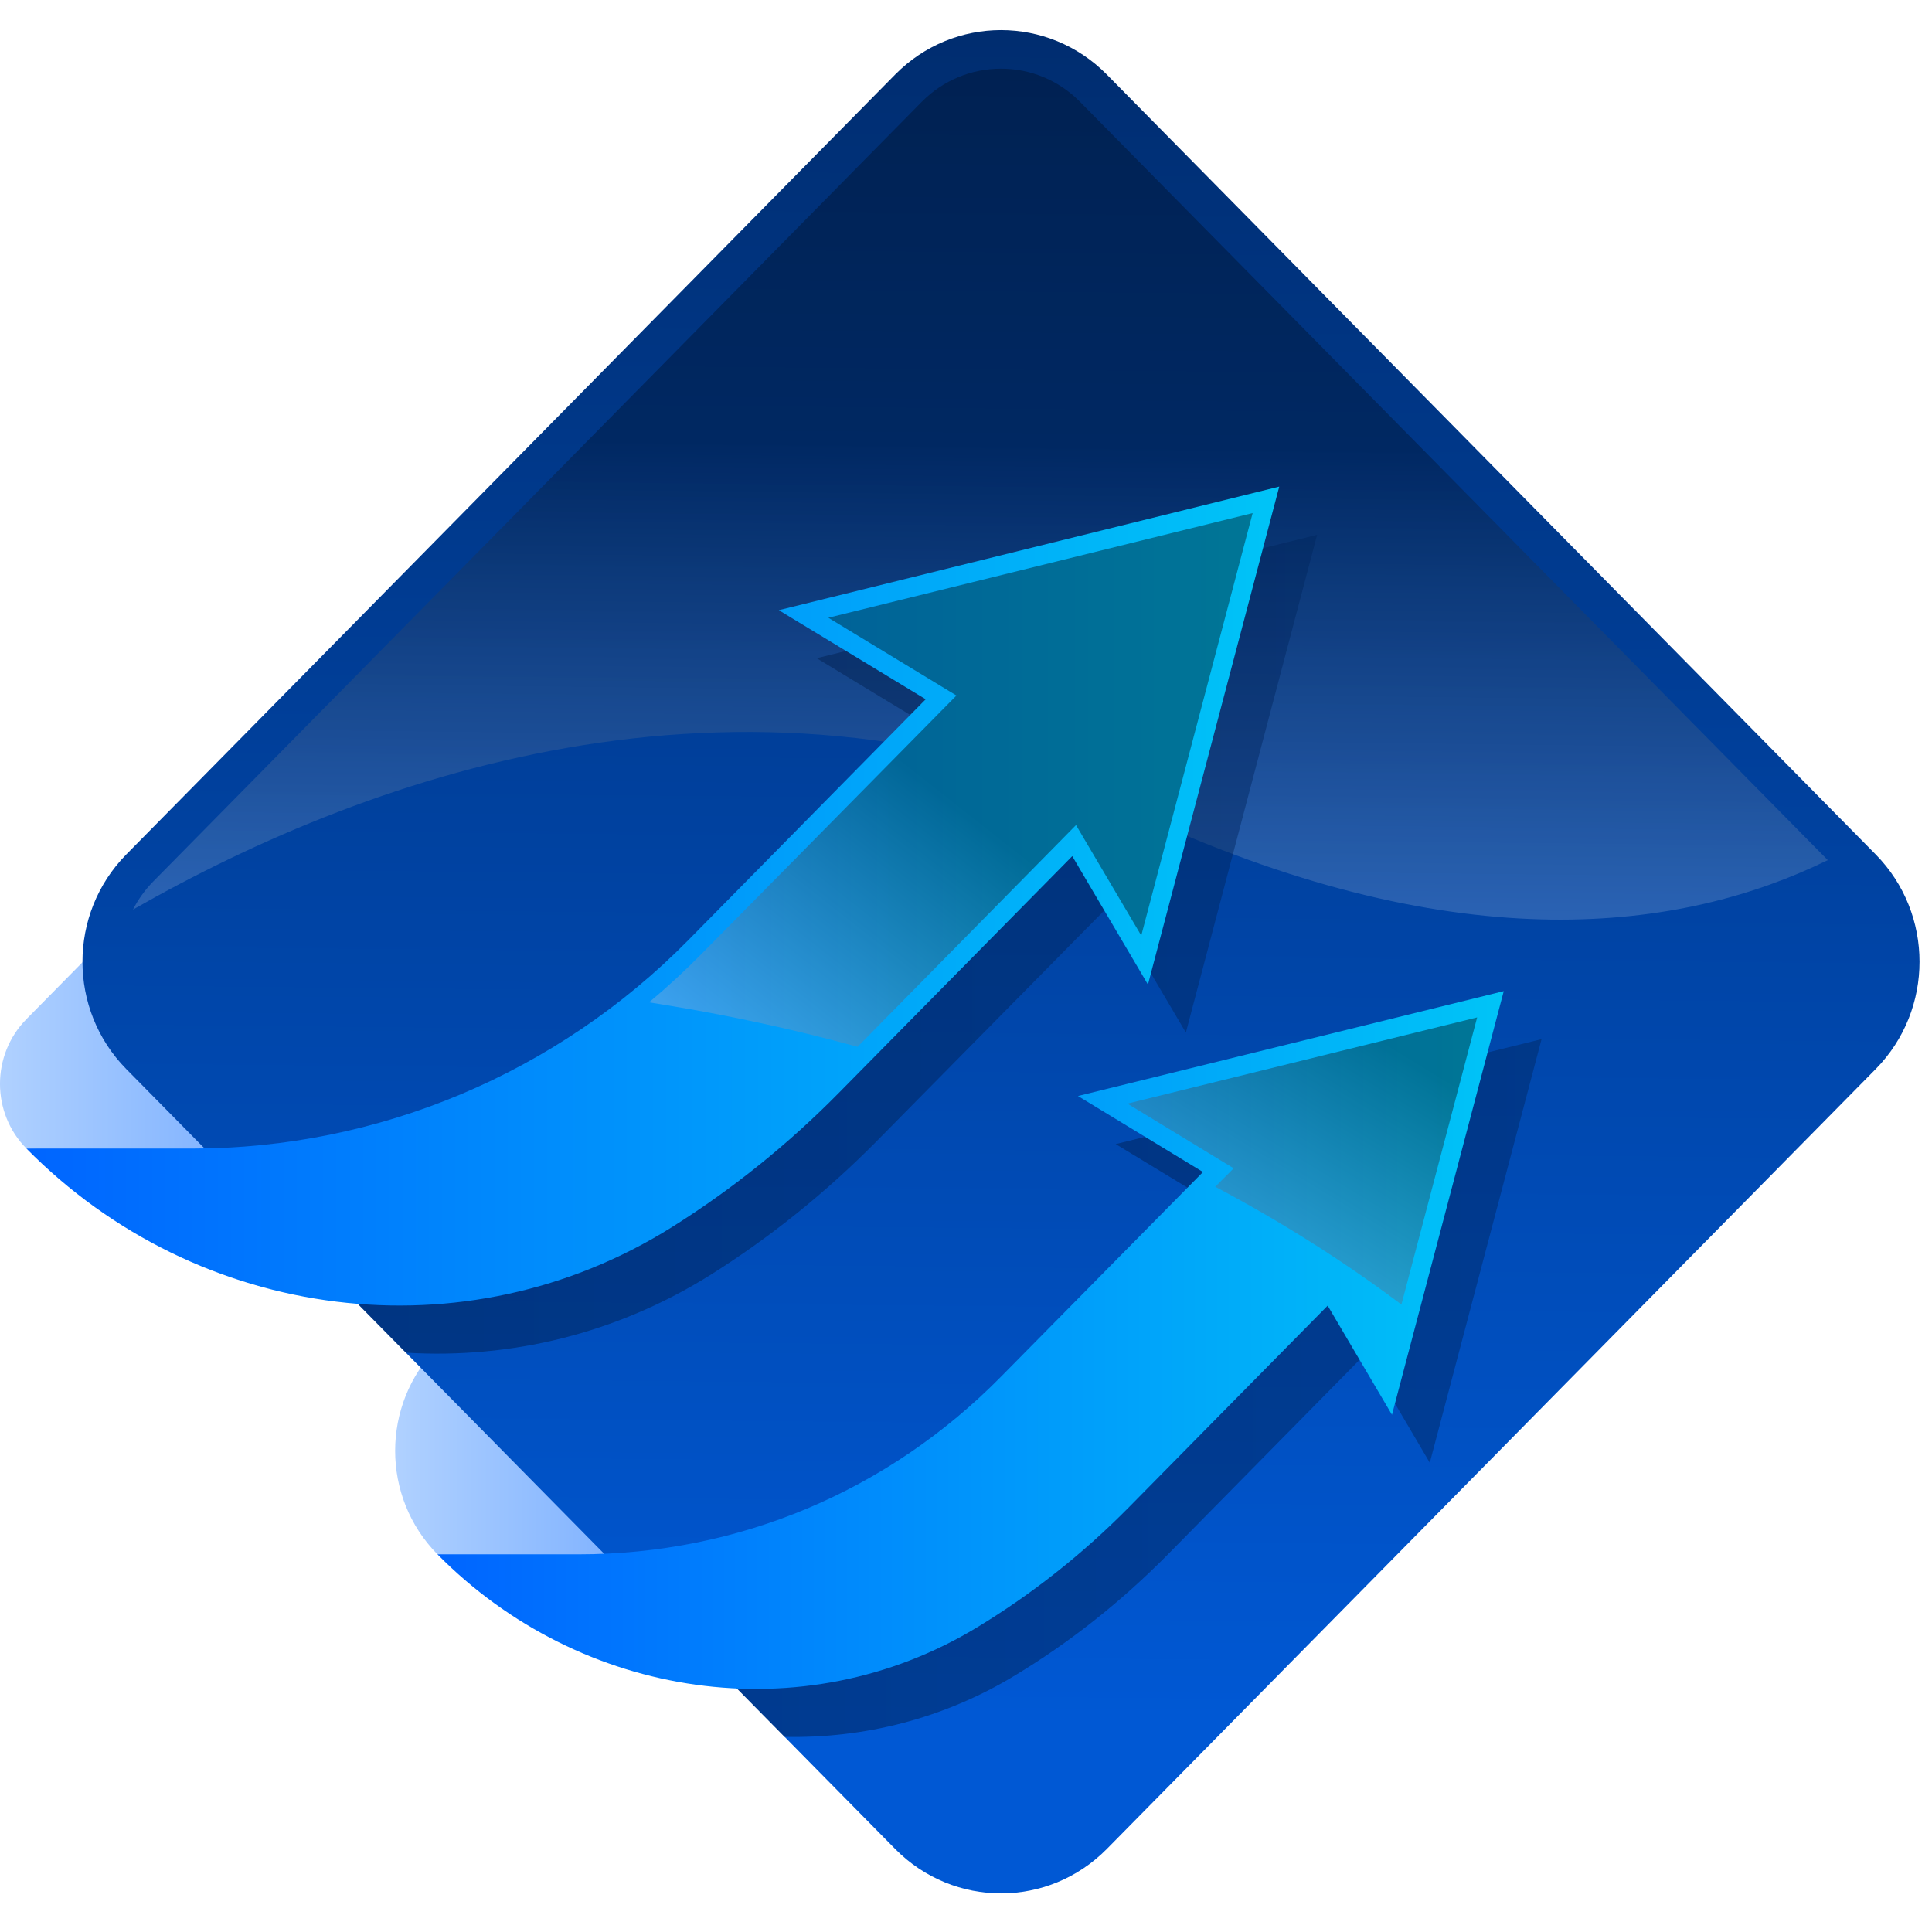
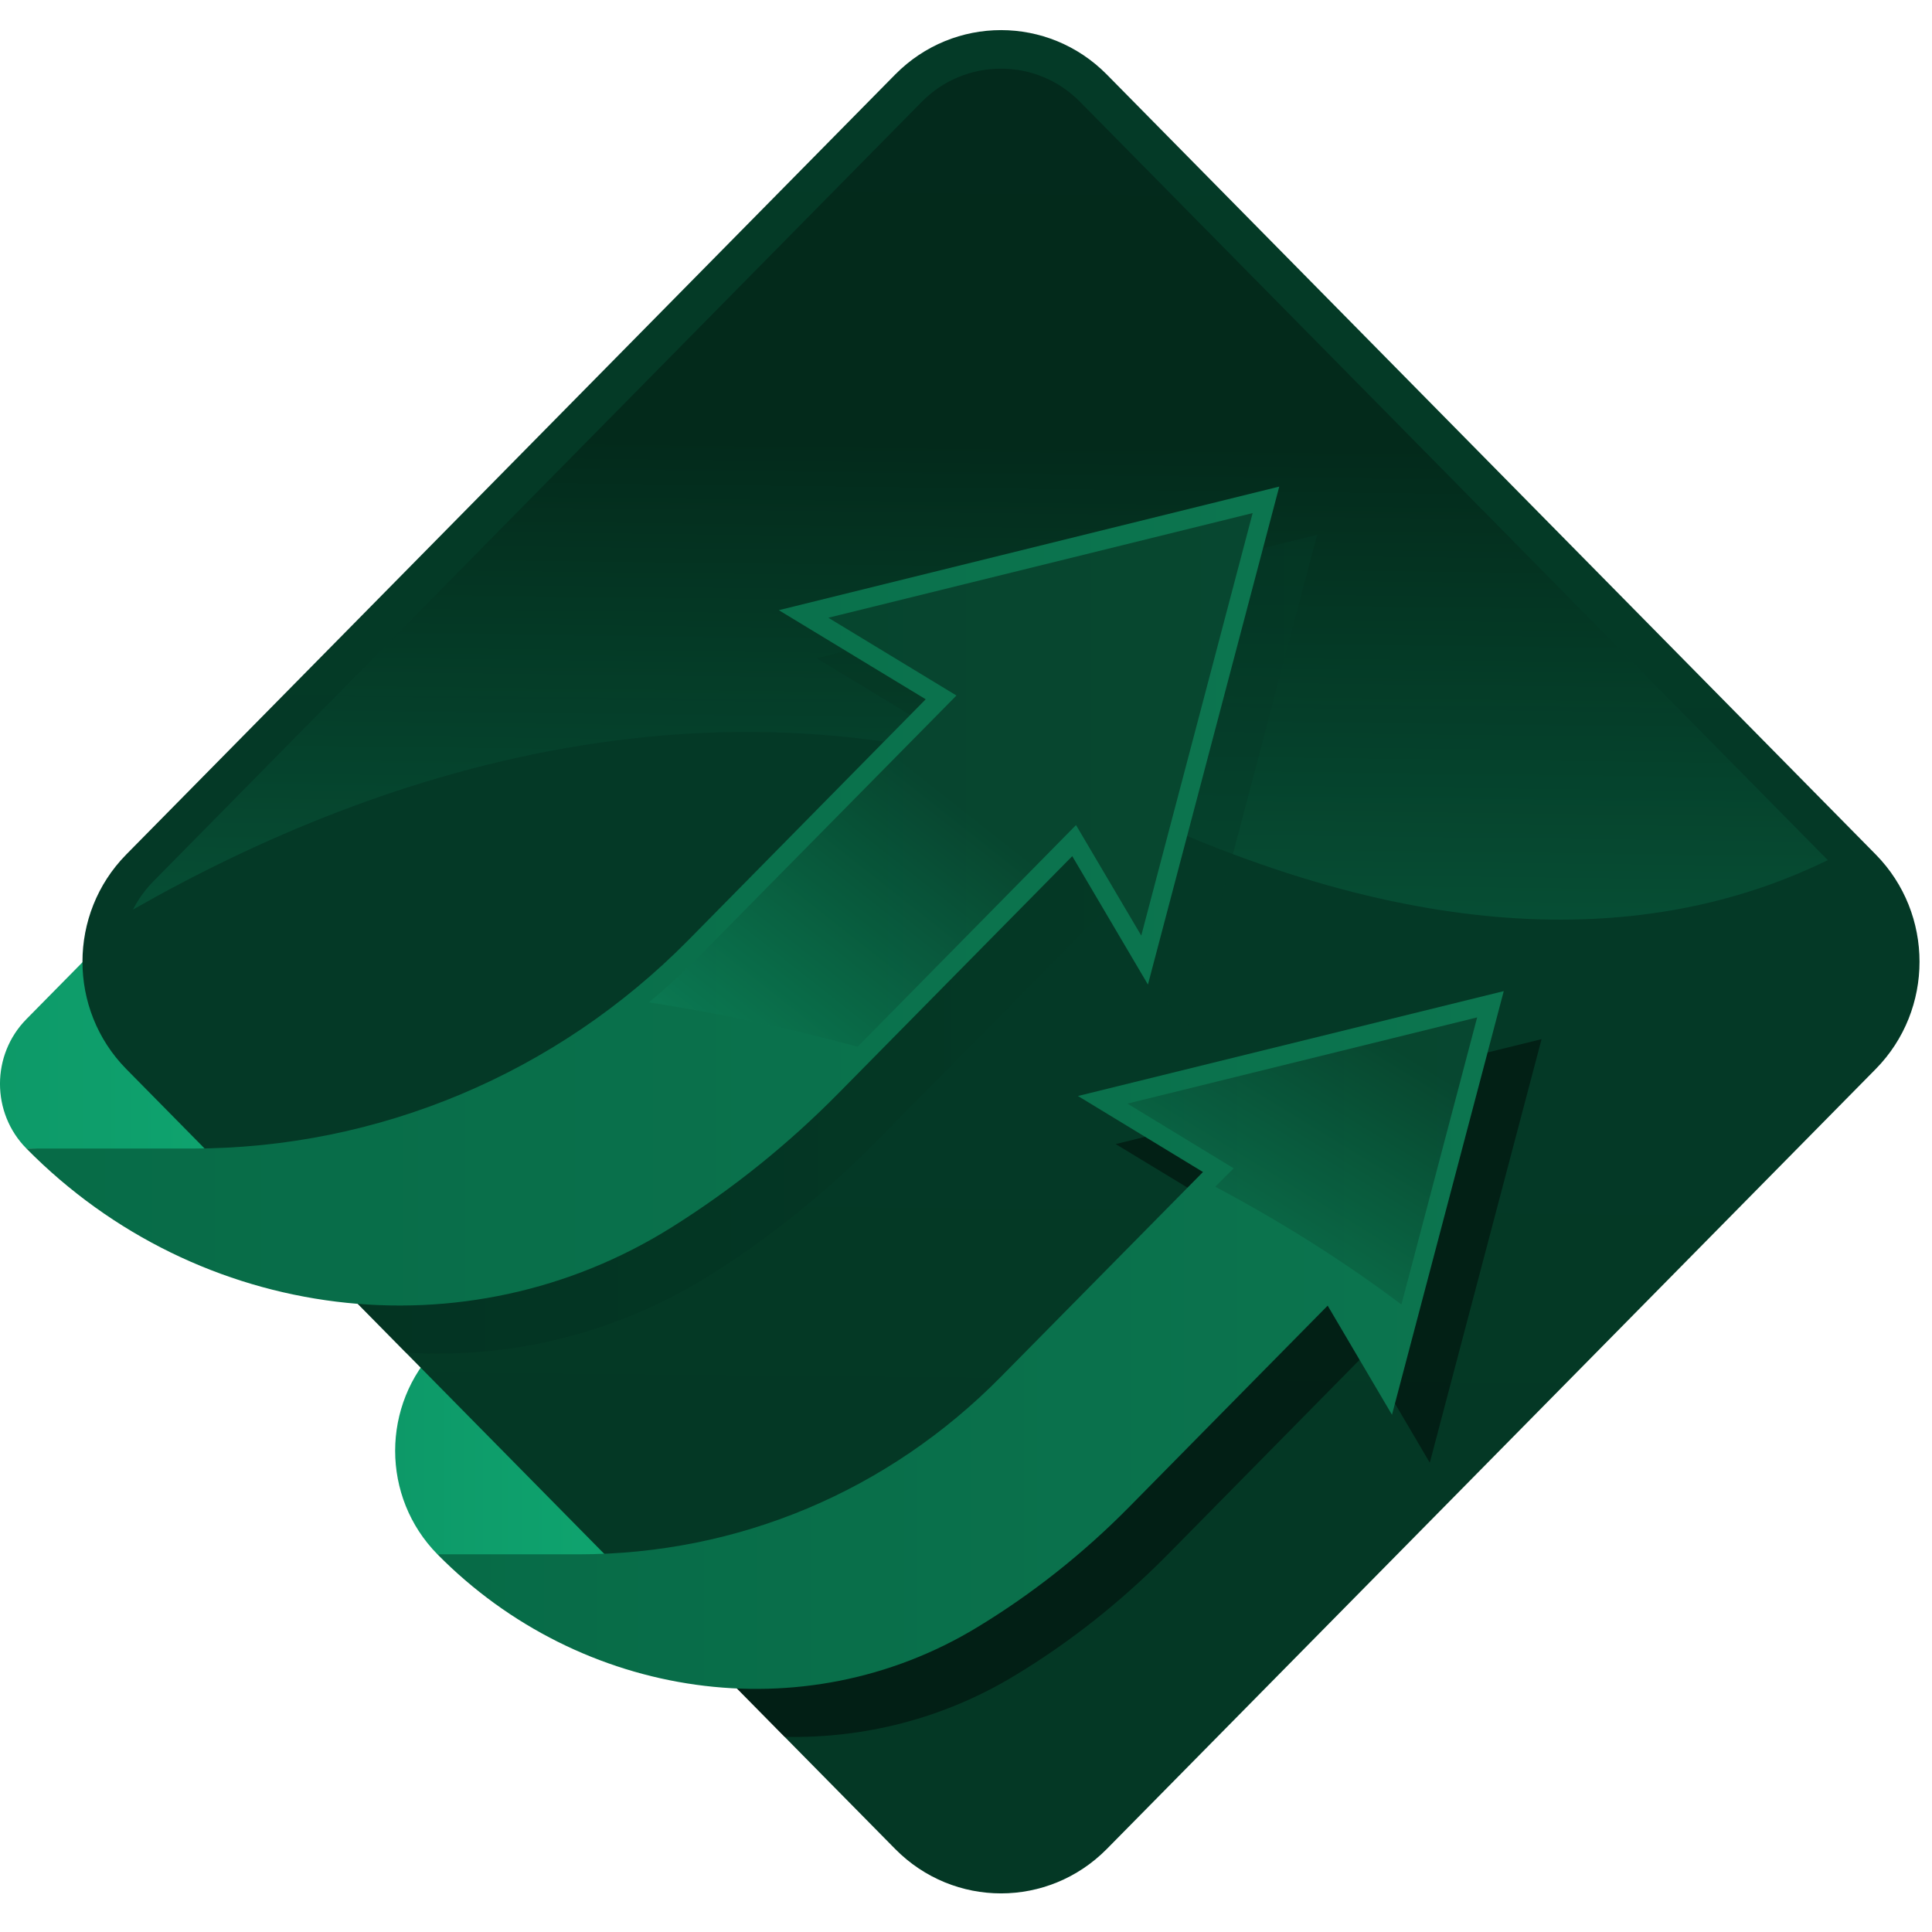
<svg xmlns="http://www.w3.org/2000/svg" width="35" height="35" viewBox="0 0 35 35" fill="none">
  <path d="M7.925 28.158C6.903 27.122 6.903 25.443 7.925 24.407L9.749 22.557L15.297 28.349L11.826 29.25L7.925 28.158Z" fill="url(#paint0_linear_3363_47878)" />
  <path d="M0.479 20.807C-0.16 20.16 -0.16 19.11 0.479 18.462L3.05 15.854L8.357 21.237L0.479 20.807Z" fill="url(#paint1_linear_3363_47878)" />
  <path d="M33.982 19.365L20.049 33.498C18.99 34.568 17.278 34.568 16.219 33.498L2.286 19.365C1.23 18.291 1.23 16.555 2.286 15.481L16.219 1.348C17.278 0.278 18.99 0.278 20.049 1.348L33.982 15.481C35.038 16.555 35.038 18.291 33.982 19.365Z" fill="url(#paint2_linear_3363_47878)" />
  <path opacity="0.28" d="M33.112 15.582C30.465 16.879 26.474 17.405 20.798 14.836C13.626 11.593 6.809 13.967 2.409 16.478C2.502 16.297 2.622 16.126 2.773 15.972L16.703 1.84C17.085 1.456 17.594 1.244 18.133 1.244C18.673 1.244 19.182 1.456 19.564 1.843L33.112 15.582Z" fill="url(#paint3_linear_3363_47878)" />
  <g opacity="0.44">
-     <path d="M27.927 18.825L25.902 26.499L24.74 24.523L21.144 28.173C20.305 29.02 19.381 29.753 18.387 30.352C17.094 31.137 15.647 31.496 14.213 31.465L11.79 29.006C14.447 28.856 16.919 27.741 18.817 25.816L22.481 22.103L20.212 20.726L27.927 18.825Z" fill="url(#paint4_linear_3363_47878)" />
+     <path d="M27.927 18.825L25.902 26.499L24.74 24.523L21.144 28.173C20.305 29.02 19.381 29.753 18.387 30.352C17.094 31.137 15.647 31.496 14.213 31.465L11.79 29.006C14.447 28.856 16.919 27.741 18.817 25.816L22.481 22.103L20.212 20.726L27.927 18.825Z" fill="#000000" />
    <path d="M23.861 9.689L21.483 18.706L20.114 16.384L15.889 20.666C14.964 21.604 13.947 22.42 12.864 23.1C11.165 24.163 9.244 24.621 7.353 24.505L4.558 21.67C7.789 21.569 10.866 20.227 13.159 17.901L17.456 13.539L14.795 11.924L23.861 9.689Z" fill="url(#paint5_linear_3363_47878)" />
  </g>
  <path d="M27.242 17.955L25.217 25.63L24.052 23.653L20.456 27.3C19.618 28.15 18.693 28.88 17.701 29.481C14.556 31.388 10.516 30.786 7.925 28.158H10.479C13.371 28.158 16.087 27.017 18.132 24.942L21.793 21.232L19.528 19.855L27.242 17.955Z" fill="url(#paint6_linear_3363_47878)" />
  <path d="M23.175 8.815L20.796 17.836L19.425 15.51L15.199 19.796C14.275 20.734 13.26 21.548 12.175 22.229C8.437 24.576 3.587 23.96 0.479 20.807H3.48C6.852 20.807 10.086 19.448 12.471 17.03L16.77 12.668L14.109 11.054L23.175 8.815Z" fill="url(#paint7_linear_3363_47878)" />
  <g opacity="0.5">
    <path opacity="0.78" d="M26.76 18.431L25.388 23.633C24.367 22.866 23.239 22.148 22.015 21.499L22.349 21.165L20.424 19.993L26.76 18.431Z" fill="url(#paint8_linear_3363_47878)" />
    <path opacity="0.78" d="M22.693 9.295L20.675 16.949L19.493 14.947L15.536 18.964C14.594 18.706 13.625 18.486 12.631 18.305C12.339 18.253 12.046 18.204 11.758 18.158C12.088 17.883 12.408 17.587 12.714 17.276L17.327 12.6L15.006 11.191L22.693 9.295Z" fill="url(#paint9_linear_3363_47878)" />
  </g>
-   <defs>
-     <linearGradient id="paint0_linear_3363_47878" x1="7.159" y1="25.903" x2="15.297" y2="25.903" gradientUnits="userSpaceOnUse">
-       <stop stop-color="#B0D1FF" />
-       <stop offset="1" stop-color="#4F93FF" />
+   <defs fill="#eb0c0c">
+     <linearGradient id="paint0_linear_3363_47878" x1="7.159" y1="25.903" x2="15.297" y2="25.903" gradientUnits="userSpaceOnUse" fill="#eb0c0c">
+       <stop stop-color="#0d9968" fill="#eb0c0c" />
+       <stop offset="1" stop-color="#11b076" fill="#eb0c0c" />
    </linearGradient>
-     <linearGradient id="paint1_linear_3363_47878" x1="-0" y1="18.545" x2="8.357" y2="18.545" gradientUnits="userSpaceOnUse">
-       <stop stop-color="#B0D1FF" />
-       <stop offset="1" stop-color="#4F93FF" />
+     <linearGradient id="paint1_linear_3363_47878" x1="-0" y1="18.545" x2="8.357" y2="18.545" gradientUnits="userSpaceOnUse" fill="#eb0c0c">
+       <stop stop-color="#0d9968" fill="#eb0c0c" />
+       <stop offset="1" stop-color="#11b076" fill="#eb0c0c" />
    </linearGradient>
-     <linearGradient id="paint2_linear_3363_47878" x1="18.006" y1="31.096" x2="18.36" y2="-5.689" gradientUnits="userSpaceOnUse">
-       <stop stop-color="#0058D4" />
-       <stop offset="1" stop-color="#00245B" />
+     <linearGradient id="paint2_linear_3363_47878" x1="18.006" y1="31.096" x2="18.36" y2="-5.689" gradientUnits="userSpaceOnUse" fill="#eb0c0c">
+       <stop stop-color="#043825" fill="#eb0c0c" />
+       <stop offset="1" stop-color="#043b27" fill="#eb0c0c" />
    </linearGradient>
-     <linearGradient id="paint3_linear_3363_47878" x1="17.854" y1="8.043" x2="17.736" y2="17.864" gradientUnits="userSpaceOnUse">
-       <stop />
-       <stop offset="1" stop-color="#B0D1FF" />
+     <linearGradient id="paint3_linear_3363_47878" x1="17.854" y1="8.043" x2="17.736" y2="17.864" gradientUnits="userSpaceOnUse" fill="#eb0c0c">
+       <stop fill="#eb0c0c" />
+       <stop offset="1" stop-color="#0d9968" fill="#eb0c0c" />
    </linearGradient>
-     <linearGradient id="paint4_linear_3363_47878" x1="11.79" y1="25.146" x2="27.927" y2="25.146" gradientUnits="userSpaceOnUse">
-       <stop stop-color="#001334" />
-       <stop offset="1" stop-color="#00245B" />
+     <linearGradient id="paint4_linear_3363_47878" x1="11.79" y1="25.146" x2="27.927" y2="25.146" gradientUnits="userSpaceOnUse" fill="#eb0c0c">
+       <stop stop-color="#032b1d" fill="#eb0c0c" />
+       <stop offset="1" stop-color="#043b27" fill="#eb0c0c" />
    </linearGradient>
-     <linearGradient id="paint5_linear_3363_47878" x1="4.558" y1="17.106" x2="23.861" y2="17.106" gradientUnits="userSpaceOnUse">
-       <stop stop-color="#001334" />
-       <stop offset="1" stop-color="#00245B" />
+     <linearGradient id="paint5_linear_3363_47878" x1="4.558" y1="17.106" x2="23.861" y2="17.106" gradientUnits="userSpaceOnUse" fill="#eb0c0c">
+       <stop stop-color="#032b1d" fill="#eb0c0c" />
+       <stop offset="1" stop-color="#043b27" fill="#eb0c0c" />
    </linearGradient>
-     <linearGradient id="paint6_linear_3363_47878" x1="7.925" y1="24.275" x2="27.242" y2="24.275" gradientUnits="userSpaceOnUse">
-       <stop stop-color="#0065FF" />
-       <stop offset="1" stop-color="#00C4F7" />
+     <linearGradient id="paint6_linear_3363_47878" x1="7.925" y1="24.275" x2="27.242" y2="24.275" gradientUnits="userSpaceOnUse" fill="#eb0c0c">
+       <stop stop-color="#076b47" fill="#eb0c0c" />
+       <stop offset="1" stop-color="#0c754f" fill="#eb0c0c" />
    </linearGradient>
-     <linearGradient id="paint7_linear_3363_47878" x1="0.479" y1="16.233" x2="23.175" y2="16.233" gradientUnits="userSpaceOnUse">
-       <stop stop-color="#0065FF" />
-       <stop offset="1" stop-color="#00C4F7" />
+     <linearGradient id="paint7_linear_3363_47878" x1="0.479" y1="16.233" x2="23.175" y2="16.233" gradientUnits="userSpaceOnUse" fill="#eb0c0c">
+       <stop stop-color="#076b47" fill="#eb0c0c" />
+       <stop offset="1" stop-color="#0c754f" fill="#eb0c0c" />
    </linearGradient>
-     <linearGradient id="paint8_linear_3363_47878" x1="24.758" y1="18.693" x2="20.955" y2="24.921" gradientUnits="userSpaceOnUse">
-       <stop />
-       <stop offset="1" stop-color="#B0D1FF" />
+     <linearGradient id="paint8_linear_3363_47878" x1="24.758" y1="18.693" x2="20.955" y2="24.921" gradientUnits="userSpaceOnUse" fill="#eb0c0c">
+       <stop fill="#eb0c0c" />
+       <stop offset="1" stop-color="#0d9968" fill="#eb0c0c" />
    </linearGradient>
-     <linearGradient id="paint9_linear_3363_47878" x1="17.413" y1="14.629" x2="12.923" y2="20.32" gradientUnits="userSpaceOnUse">
-       <stop />
-       <stop offset="1" stop-color="#B0D1FF" />
+     <linearGradient id="paint9_linear_3363_47878" x1="17.413" y1="14.629" x2="12.923" y2="20.32" gradientUnits="userSpaceOnUse" fill="#eb0c0c">
+       <stop fill="#eb0c0c" />
+       <stop offset="1" stop-color="#0d9968" fill="#eb0c0c" />
    </linearGradient>
  </defs>
</svg>
